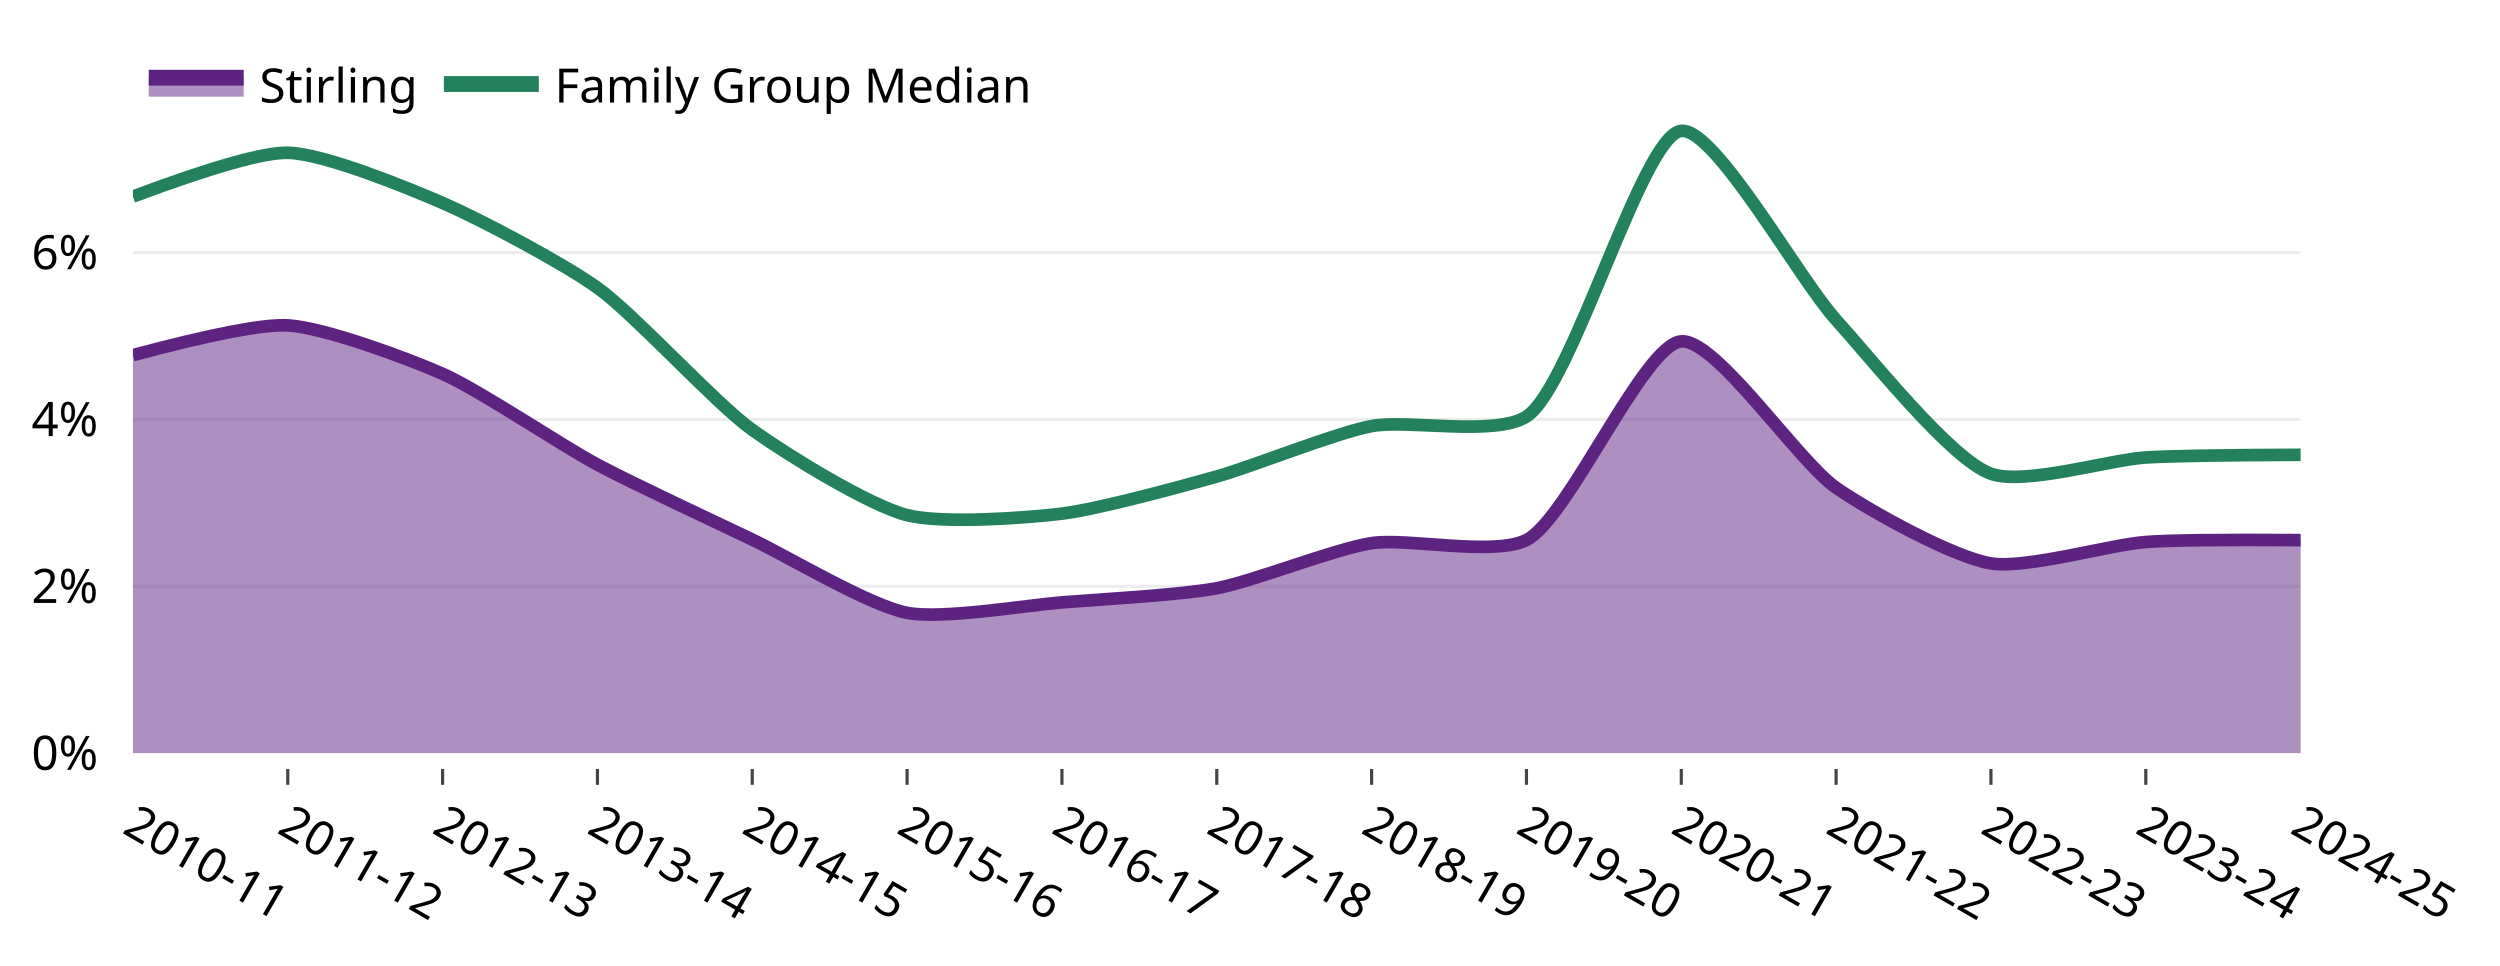
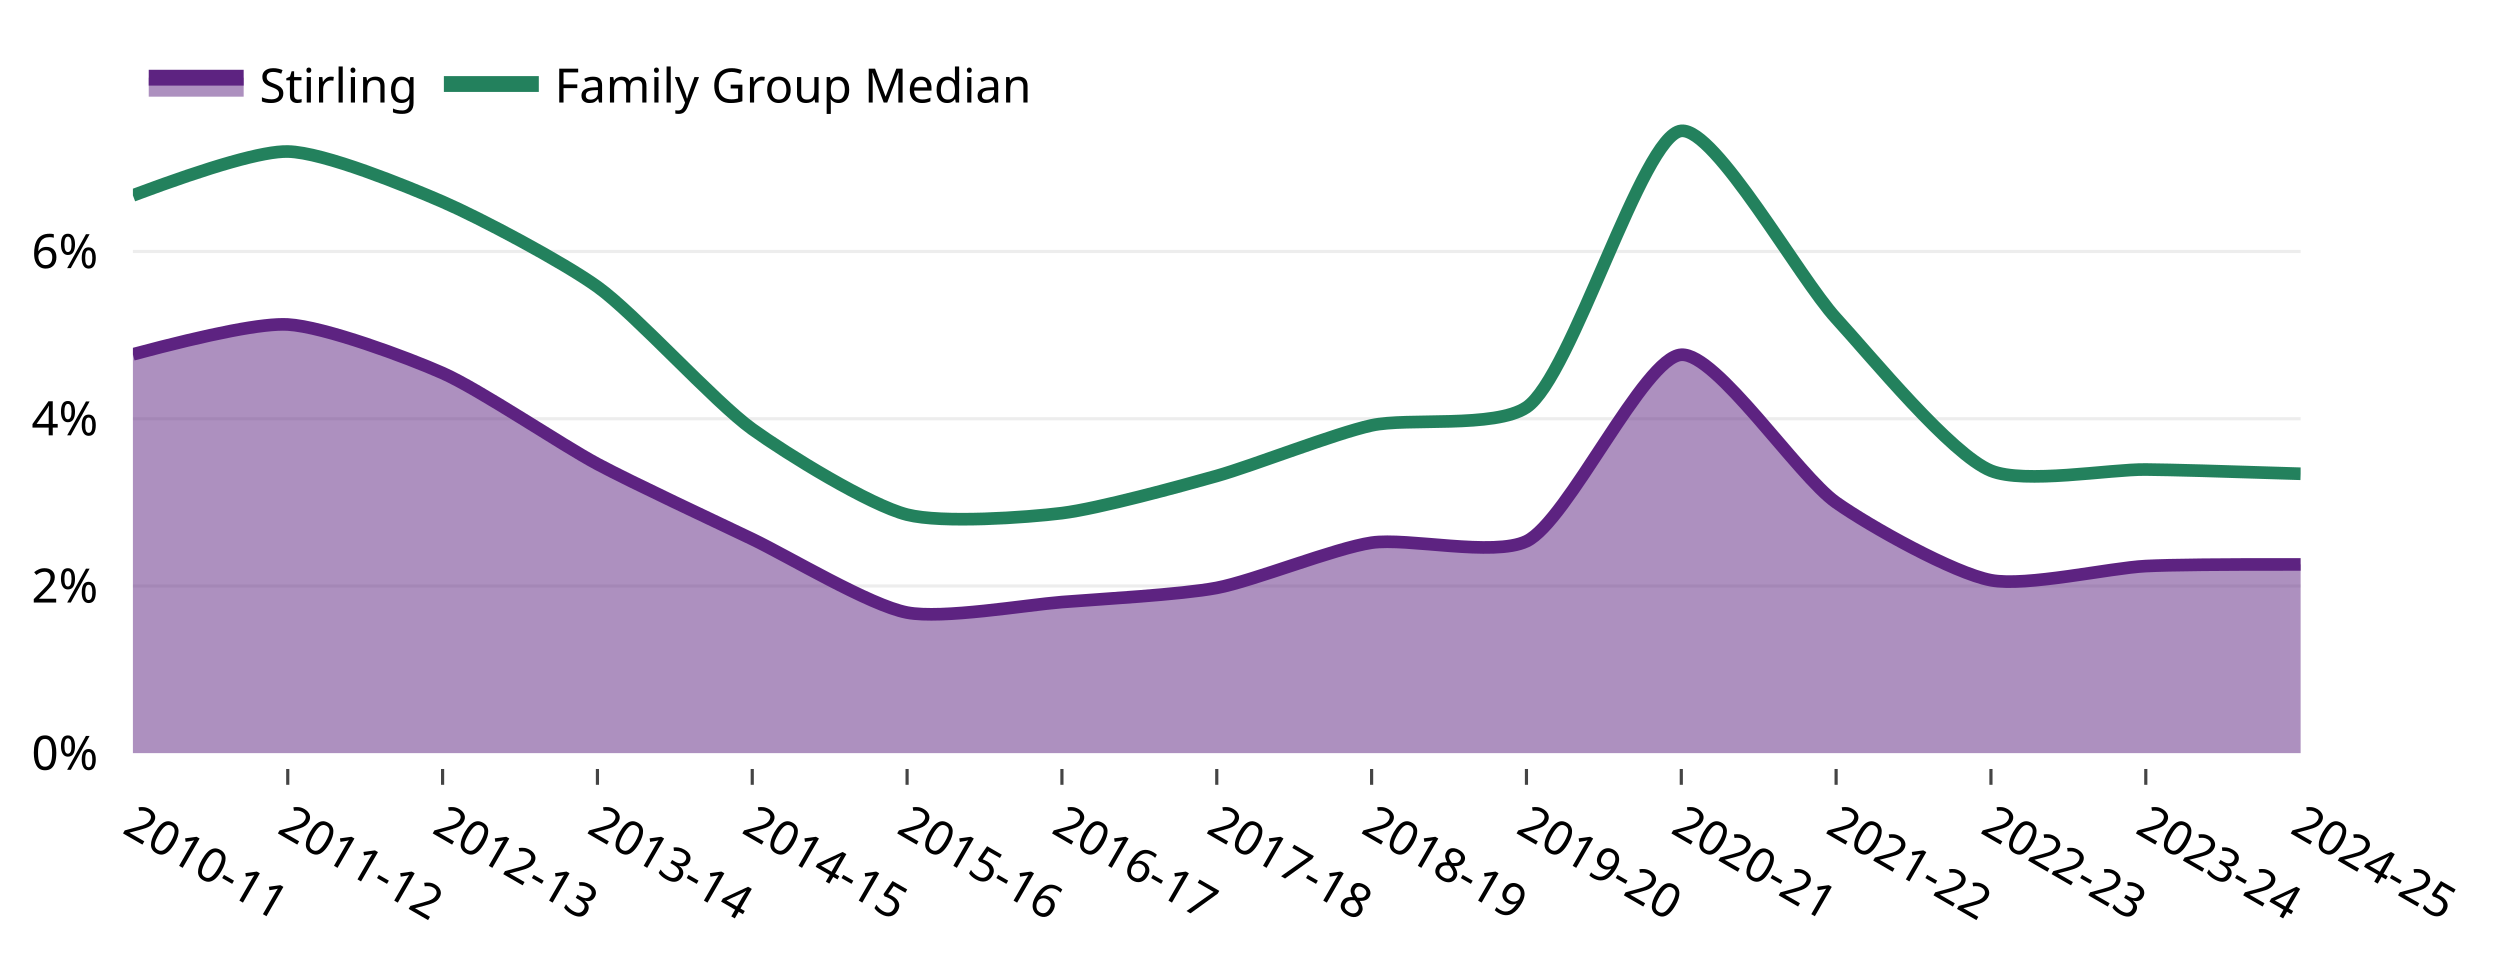
<svg xmlns="http://www.w3.org/2000/svg" class="main-svg" width="790" height="305" style="" viewBox="0 0 790 305">
  <rect x="0" y="0" width="790" height="305" style="fill: rgb(255, 255, 255); fill-opacity: 1;" />
-   <defs id="defs-59b12d">
+   <defs id="defs-e50e86">
    <g class="clips">
-       <clipPath id="clip59b12dxyplot" class="plotclip">
+       <clipPath id="clipe50e86xyplot" class="plotclip">
        <rect width="685" height="207" />
      </clipPath>
-       <clipPath class="axesclip" id="clip59b12dx">
+       <clipPath class="axesclip" id="clipe50e86x">
        <rect x="42" y="0" width="685" height="305" />
      </clipPath>
-       <clipPath class="axesclip" id="clip59b12dy">
+       <clipPath class="axesclip" id="clipe50e86y">
        <rect x="0" y="31" width="790" height="207" />
      </clipPath>
-       <clipPath class="axesclip" id="clip59b12dxy">
+       <clipPath class="axesclip" id="clipe50e86xy">
        <rect x="42" y="31" width="685" height="207" />
      </clipPath>
    </g>
    <g class="gradients" />
    <g class="patterns" />
  </defs>
  <g class="bglayer">
    <rect class="bg" x="32" y="21" width="705" height="227" style="fill: rgb(0, 0, 0); fill-opacity: 0; stroke-width: 0;" />
  </g>
  <g class="layer-below">
    <g class="imagelayer" />
    <g class="shapelayer" />
  </g>
  <g class="cartesianlayer">
    <g class="subplot xy">
      <g class="layer-subplot">
        <g class="shapelayer" />
        <g class="imagelayer" />
      </g>
      <g class="minor-gridlayer">
        <g class="x" />
        <g class="y" />
      </g>
      <g class="gridlayer">
        <g class="x">
          <path class="xgrid crisp" transform="translate(90.93,0)" d="M0,31v207" style="stroke: rgb(255, 255, 255); stroke-opacity: 1; stroke-width: 1px;" />
          <path class="xgrid crisp" transform="translate(139.86,0)" d="M0,31v207" style="stroke: rgb(255, 255, 255); stroke-opacity: 1; stroke-width: 1px;" />
          <path class="xgrid crisp" transform="translate(188.79,0)" d="M0,31v207" style="stroke: rgb(255, 255, 255); stroke-opacity: 1; stroke-width: 1px;" />
          <path class="xgrid crisp" transform="translate(237.71,0)" d="M0,31v207" style="stroke: rgb(255, 255, 255); stroke-opacity: 1; stroke-width: 1px;" />
          <path class="xgrid crisp" transform="translate(286.64,0)" d="M0,31v207" style="stroke: rgb(255, 255, 255); stroke-opacity: 1; stroke-width: 1px;" />
          <path class="xgrid crisp" transform="translate(335.57,0)" d="M0,31v207" style="stroke: rgb(255, 255, 255); stroke-opacity: 1; stroke-width: 1px;" />
          <path class="xgrid crisp" transform="translate(384.5,0)" d="M0,31v207" style="stroke: rgb(255, 255, 255); stroke-opacity: 1; stroke-width: 1px;" />
          <path class="xgrid crisp" transform="translate(433.43,0)" d="M0,31v207" style="stroke: rgb(255, 255, 255); stroke-opacity: 1; stroke-width: 1px;" />
          <path class="xgrid crisp" transform="translate(482.36,0)" d="M0,31v207" style="stroke: rgb(255, 255, 255); stroke-opacity: 1; stroke-width: 1px;" />
          <path class="xgrid crisp" transform="translate(531.29,0)" d="M0,31v207" style="stroke: rgb(255, 255, 255); stroke-opacity: 1; stroke-width: 1px;" />
          <path class="xgrid crisp" transform="translate(580.21,0)" d="M0,31v207" style="stroke: rgb(255, 255, 255); stroke-opacity: 1; stroke-width: 1px;" />
          <path class="xgrid crisp" transform="translate(629.14,0)" d="M0,31v207" style="stroke: rgb(255, 255, 255); stroke-opacity: 1; stroke-width: 1px;" />
          <path class="xgrid crisp" transform="translate(678.07,0)" d="M0,31v207" style="stroke: rgb(255, 255, 255); stroke-opacity: 1; stroke-width: 1px;" />
        </g>
        <g class="y">
-           <path class="ygrid crisp" transform="translate(0,185.27)" d="M42,0h685" style="stroke: rgb(237, 237, 237); stroke-opacity: 1; stroke-width: 1px;" />
-           <path class="ygrid crisp" transform="translate(0,132.54)" d="M42,0h685" style="stroke: rgb(237, 237, 237); stroke-opacity: 1; stroke-width: 1px;" />
-           <path class="ygrid crisp" transform="translate(0,79.81)" d="M42,0h685" style="stroke: rgb(237, 237, 237); stroke-opacity: 1; stroke-width: 1px;" />
+           <path class="ygrid crisp" transform="translate(0,185.16)" d="M42,0h685" style="stroke: rgb(237, 237, 237); stroke-opacity: 1; stroke-width: 1px;" />
+           <path class="ygrid crisp" transform="translate(0,132.32)" d="M42,0h685" style="stroke: rgb(237, 237, 237); stroke-opacity: 1; stroke-width: 1px;" />
+           <path class="ygrid crisp" transform="translate(0,79.47)" d="M42,0h685" style="stroke: rgb(237, 237, 237); stroke-opacity: 1; stroke-width: 1px;" />
        </g>
      </g>
      <g class="zerolinelayer">
        <path class="yzl zl crisp" transform="translate(0,238)" d="M42,0h685" style="stroke: rgb(255, 255, 255); stroke-opacity: 1; stroke-width: 2px;" />
      </g>
      <path class="xlines-below" />
      <path class="ylines-below" />
      <g class="overlines-below" />
      <g class="xaxislayer-below" />
      <g class="yaxislayer-below" />
      <g class="overaxes-below" />
-       <g class="plot" transform="translate(42,31)" clip-path="url(#clip59b12dxyplot)">
+       <g class="plot" transform="translate(42,31)" clip-path="url(#clipe50e86xyplot)">
        <g class="scatterlayer mlayer">
-           <g class="trace scatter tracebb5262" style="stroke-miterlimit: 2;">
+           <g class="trace scatter tracee90897" style="stroke-miterlimit: 2;">
            <g class="fills">
              <g>
-                 <path class="js-fill" d="M685,207L0,207L0,81.23Q37.59,71.18 48.93,71.82C60.43,72.47 86.72,82.2 97.86,87.13C109.58,92.32 135.25,109.67 146.79,115.83C158.09,121.86 184.28,134.03 195.71,139.5C207.11,144.96 232.93,160.44 244.64,162.66C255.79,164.77 282.16,160.26 293.57,159.35C304.99,158.44 331.19,157.02 342.5,154.88C354.02,152.7 379.9,142.39 391.43,140.63C402.73,138.9 430.03,144.82 440.36,139.64C453.54,133.04 477.36,77.77 489.29,76.87C500.27,76.04 526.12,114.75 538.21,123.13C549.08,130.66 575.43,145.17 587.14,147.04C598.29,148.82 624.63,141.13 636.07,140.27Q647.46,139.42 685,139.68" style="fill: rgb(93, 35, 129); fill-opacity: 0.5; stroke-width: 0;" />
+                 <path class="js-fill" d="M685,207L0,207L0,80.97Q37.59,70.9 48.93,71.54C60.43,72.19 86.72,81.94 97.86,86.88C109.58,92.08 135.25,109.45 146.79,115.63C158.09,121.67 184.28,133.87 195.71,139.35C207.11,144.82 232.93,160.35 244.64,162.57C255.79,164.69 282.16,160.16 293.57,159.25C304.99,158.34 331.19,156.92 342.5,154.77C354.02,152.58 379.89,142.19 391.43,140.49C402.73,138.82 429.96,144.98 440.36,140.04C453.37,133.86 477.5,81.78 489.29,81.1C500.37,80.46 526.12,119.28 538.21,127.79C549.08,135.45 575.4,150.13 587.14,152.35C598.26,154.46 624.64,148.46 636.07,147.88Q647.48,147.3 685,147.36" style="fill: rgb(93, 35, 129); fill-opacity: 0.5; stroke-width: 0;" />
              </g>
            </g>
            <g class="errorbars" />
            <g class="lines">
-               <path class="js-line" d="M0,81.23Q37.59,71.18 48.93,71.82C60.43,72.47 86.72,82.2 97.86,87.13C109.58,92.32 135.25,109.67 146.79,115.83C158.09,121.86 184.28,134.03 195.71,139.5C207.11,144.96 232.93,160.44 244.64,162.66C255.79,164.77 282.16,160.26 293.57,159.35C304.99,158.44 331.19,157.02 342.5,154.88C354.02,152.7 379.9,142.39 391.43,140.63C402.73,138.9 430.03,144.82 440.36,139.64C453.54,133.04 477.36,77.77 489.29,76.87C500.27,76.04 526.12,114.75 538.21,123.13C549.08,130.66 575.43,145.17 587.14,147.04C598.29,148.82 624.63,141.13 636.07,140.27Q647.46,139.42 685,139.68" style="vector-effect: none; fill: none; stroke: rgb(93, 35, 129); stroke-opacity: 1; stroke-width: 4px; opacity: 1;" />
+               <path class="js-line" d="M0,80.97Q37.59,70.9 48.93,71.54C60.43,72.19 86.72,81.94 97.86,86.88C109.58,92.08 135.25,109.45 146.79,115.63C158.09,121.67 184.28,133.87 195.71,139.35C207.11,144.82 232.93,160.35 244.64,162.57C255.79,164.69 282.16,160.16 293.57,159.25C304.99,158.34 331.19,156.92 342.5,154.77C354.02,152.58 379.89,142.19 391.43,140.49C402.73,138.82 429.96,144.98 440.36,140.04C453.37,133.86 477.5,81.78 489.29,81.1C500.37,80.46 526.12,119.28 538.21,127.79C549.08,135.45 575.4,150.13 587.14,152.35C598.26,154.46 624.64,148.46 636.07,147.88Q647.48,147.3 685,147.36" style="vector-effect: none; fill: none; stroke: rgb(93, 35, 129); stroke-opacity: 1; stroke-width: 4px; opacity: 1;" />
            </g>
            <g class="points" />
            <g class="text" />
          </g>
-           <g class="trace scatter trace4b3f6f" style="stroke-miterlimit: 2; opacity: 1;">
+           <g class="trace scatter trace0cbaf7" style="stroke-miterlimit: 2; opacity: 1;">
            <g class="fills" />
            <g class="errorbars" />
            <g class="lines">
-               <path class="js-line" d="M0,31.12Q37.55,17.07 48.93,17.28C60.38,17.5 86.67,28.3 97.86,33.13C109.52,38.16 135.83,52.08 146.79,59.94C158.75,68.51 183.76,96.24 195.71,104.83C206.67,112.71 232.82,128.81 244.64,131.79C255.7,134.58 282.23,132.71 293.57,131.31C305.07,129.89 331.15,122.78 342.5,119.58C353.98,116.34 379.87,105.84 391.43,103.64C402.71,101.49 430.38,106.99 440.36,100.63C454.8,91.42 476.94,11.52 489.29,10.35C500,9.33 526.45,57.15 538.21,70.09C549.32,82.32 574.58,114.29 587.14,118.71C597.74,122.45 624.64,114.26 636.07,113.56Q647.47,112.86 685,112.72" style="vector-effect: none; fill: none; stroke: rgb(35, 129, 93); stroke-opacity: 1; stroke-width: 4px; opacity: 1;" />
+               <path class="js-line" d="M0,30.75Q37.55,16.67 48.93,16.88C60.38,17.1 86.67,27.92 97.86,32.76C109.52,37.8 135.83,51.76 146.79,59.63C158.75,68.22 183.76,96 195.71,104.61C206.67,112.5 232.82,128.64 244.64,131.63C255.7,134.42 282.23,132.55 293.57,131.15C305.07,129.73 331.15,122.6 342.5,119.39C353.98,116.14 379.89,105.95 391.43,103.42C402.72,100.94 430.35,104.4 440.36,97.72C454.63,88.2 477.01,11.46 489.29,10.35C500.04,9.38 526.45,56.77 538.21,69.6C549.32,81.73 574.58,112.66 587.14,117.75C597.74,122.04 624.65,117.26 636.07,117.37Q647.49,117.48 685,118.71" style="vector-effect: none; fill: none; stroke: rgb(35, 129, 93); stroke-opacity: 1; stroke-width: 4px; opacity: 1;" />
            </g>
            <g class="points" />
            <g class="text" />
          </g>
        </g>
      </g>
      <g class="overplot" />
      <path class="xlines-above crisp" d="" style="fill: none; stroke-width: 1px; stroke: rgb(0, 0, 0); stroke-opacity: 0;" />
      <path class="ylines-above crisp" d="M0,0" style="fill: none;" />
      <g class="overlines-above" />
      <g class="xaxislayer-above">
        <path class="xtick ticks crisp" d="M0,248v-5" transform="translate(90.93,0)" style="stroke: rgb(68, 68, 68); stroke-opacity: 1; stroke-width: 1px;" />
        <path class="xtick ticks crisp" d="M0,248v-5" transform="translate(139.86,0)" style="stroke: rgb(68, 68, 68); stroke-opacity: 1; stroke-width: 1px;" />
        <path class="xtick ticks crisp" d="M0,248v-5" transform="translate(188.79,0)" style="stroke: rgb(68, 68, 68); stroke-opacity: 1; stroke-width: 1px;" />
        <path class="xtick ticks crisp" d="M0,248v-5" transform="translate(237.71,0)" style="stroke: rgb(68, 68, 68); stroke-opacity: 1; stroke-width: 1px;" />
        <path class="xtick ticks crisp" d="M0,248v-5" transform="translate(286.64,0)" style="stroke: rgb(68, 68, 68); stroke-opacity: 1; stroke-width: 1px;" />
        <path class="xtick ticks crisp" d="M0,248v-5" transform="translate(335.57,0)" style="stroke: rgb(68, 68, 68); stroke-opacity: 1; stroke-width: 1px;" />
        <path class="xtick ticks crisp" d="M0,248v-5" transform="translate(384.5,0)" style="stroke: rgb(68, 68, 68); stroke-opacity: 1; stroke-width: 1px;" />
        <path class="xtick ticks crisp" d="M0,248v-5" transform="translate(433.43,0)" style="stroke: rgb(68, 68, 68); stroke-opacity: 1; stroke-width: 1px;" />
        <path class="xtick ticks crisp" d="M0,248v-5" transform="translate(482.36,0)" style="stroke: rgb(68, 68, 68); stroke-opacity: 1; stroke-width: 1px;" />
        <path class="xtick ticks crisp" d="M0,248v-5" transform="translate(531.29,0)" style="stroke: rgb(68, 68, 68); stroke-opacity: 1; stroke-width: 1px;" />
        <path class="xtick ticks crisp" d="M0,248v-5" transform="translate(580.21,0)" style="stroke: rgb(68, 68, 68); stroke-opacity: 1; stroke-width: 1px;" />
        <path class="xtick ticks crisp" d="M0,248v-5" transform="translate(629.14,0)" style="stroke: rgb(68, 68, 68); stroke-opacity: 1; stroke-width: 1px;" />
        <path class="xtick ticks crisp" d="M0,248v-5" transform="translate(678.07,0)" style="stroke: rgb(68, 68, 68); stroke-opacity: 1; stroke-width: 1px;" />
        <g class="xtick">
          <text text-anchor="start" x="0" y="264" transform="translate(42,0) rotate(30,0,256.5)" style="font-family: 'Segoe UI Semibold'; font-size: 15px; fill: rgb(0, 0, 0); fill-opacity: 1; white-space: pre; opacity: 1;">2010-11</text>
        </g>
        <g class="xtick">
          <text text-anchor="start" x="0" y="264" transform="translate(90.93,0) rotate(30,0,256.5)" style="font-family: 'Segoe UI Semibold'; font-size: 15px; fill: rgb(0, 0, 0); fill-opacity: 1; white-space: pre; opacity: 1;">2011-12</text>
        </g>
        <g class="xtick">
          <text text-anchor="start" x="0" y="264" transform="translate(139.86,0) rotate(30,0,256.5)" style="font-family: 'Segoe UI Semibold'; font-size: 15px; fill: rgb(0, 0, 0); fill-opacity: 1; white-space: pre; opacity: 1;">2012-13</text>
        </g>
        <g class="xtick">
          <text text-anchor="start" x="0" y="264" transform="translate(188.79,0) rotate(30,0,256.5)" style="font-family: 'Segoe UI Semibold'; font-size: 15px; fill: rgb(0, 0, 0); fill-opacity: 1; white-space: pre; opacity: 1;">2013-14</text>
        </g>
        <g class="xtick">
          <text text-anchor="start" x="0" y="264" transform="translate(237.71,0) rotate(30,0,256.5)" style="font-family: 'Segoe UI Semibold'; font-size: 15px; fill: rgb(0, 0, 0); fill-opacity: 1; white-space: pre; opacity: 1;">2014-15</text>
        </g>
        <g class="xtick">
          <text text-anchor="start" x="0" y="264" transform="translate(286.64,0) rotate(30,0,256.5)" style="font-family: 'Segoe UI Semibold'; font-size: 15px; fill: rgb(0, 0, 0); fill-opacity: 1; white-space: pre; opacity: 1;">2015-16</text>
        </g>
        <g class="xtick">
          <text text-anchor="start" x="0" y="264" transform="translate(335.57,0) rotate(30,0,256.5)" style="font-family: 'Segoe UI Semibold'; font-size: 15px; fill: rgb(0, 0, 0); fill-opacity: 1; white-space: pre; opacity: 1;">2016-17</text>
        </g>
        <g class="xtick">
          <text text-anchor="start" x="0" y="264" transform="translate(384.5,0) rotate(30,0,256.5)" style="font-family: 'Segoe UI Semibold'; font-size: 15px; fill: rgb(0, 0, 0); fill-opacity: 1; white-space: pre; opacity: 1;">2017-18</text>
        </g>
        <g class="xtick">
          <text text-anchor="start" x="0" y="264" transform="translate(433.43,0) rotate(30,0,256.5)" style="font-family: 'Segoe UI Semibold'; font-size: 15px; fill: rgb(0, 0, 0); fill-opacity: 1; white-space: pre; opacity: 1;">2018-19</text>
        </g>
        <g class="xtick">
          <text text-anchor="start" x="0" y="264" transform="translate(482.36,0) rotate(30,0,256.5)" style="font-family: 'Segoe UI Semibold'; font-size: 15px; fill: rgb(0, 0, 0); fill-opacity: 1; white-space: pre; opacity: 1;">2019-20</text>
        </g>
        <g class="xtick">
          <text text-anchor="start" x="0" y="264" transform="translate(531.29,0) rotate(30,0,256.5)" style="font-family: 'Segoe UI Semibold'; font-size: 15px; fill: rgb(0, 0, 0); fill-opacity: 1; white-space: pre; opacity: 1;">2020-21</text>
        </g>
        <g class="xtick">
          <text text-anchor="start" x="0" y="264" transform="translate(580.21,0) rotate(30,0,256.5)" style="font-family: 'Segoe UI Semibold'; font-size: 15px; fill: rgb(0, 0, 0); fill-opacity: 1; white-space: pre; opacity: 1;">2021-22</text>
        </g>
        <g class="xtick">
          <text text-anchor="start" x="0" y="264" transform="translate(629.14,0) rotate(30,0,256.5)" style="font-family: 'Segoe UI Semibold'; font-size: 15px; fill: rgb(0, 0, 0); fill-opacity: 1; white-space: pre; opacity: 1;">2022-23</text>
        </g>
        <g class="xtick">
          <text text-anchor="start" x="0" y="264" transform="translate(678.07,0) rotate(30,0,256.5)" style="font-family: 'Segoe UI Semibold'; font-size: 15px; fill: rgb(0, 0, 0); fill-opacity: 1; white-space: pre; opacity: 1;">2023-24</text>
        </g>
        <g class="xtick">
          <text text-anchor="start" x="0" y="264" transform="translate(727,0) rotate(30,0,256.5)" style="font-family: 'Segoe UI Semibold'; font-size: 15px; fill: rgb(0, 0, 0); fill-opacity: 1; white-space: pre; opacity: 1;">2024-25</text>
        </g>
      </g>
      <g class="yaxislayer-above">
        <g class="ytick">
          <text text-anchor="end" x="31" y="5.25" transform="translate(0,238)" style="font-family: 'Segoe UI Semibold'; font-size: 15px; fill: rgb(0, 0, 0); fill-opacity: 1; white-space: pre; opacity: 1;">0%</text>
        </g>
        <g class="ytick">
-           <text text-anchor="end" x="31" y="5.25" style="font-family: 'Segoe UI Semibold'; font-size: 15px; fill: rgb(0, 0, 0); fill-opacity: 1; white-space: pre; opacity: 1;" transform="translate(0,185.27)">2%</text>
-         </g>
-         <g class="ytick">
-           <text text-anchor="end" x="31" y="5.25" style="font-family: 'Segoe UI Semibold'; font-size: 15px; fill: rgb(0, 0, 0); fill-opacity: 1; white-space: pre; opacity: 1;" transform="translate(0,132.54)">4%</text>
-         </g>
-         <g class="ytick">
-           <text text-anchor="end" x="31" y="5.25" style="font-family: 'Segoe UI Semibold'; font-size: 15px; fill: rgb(0, 0, 0); fill-opacity: 1; white-space: pre; opacity: 1;" transform="translate(0,79.81)">6%</text>
+           <text text-anchor="end" x="31" y="5.25" style="font-family: 'Segoe UI Semibold'; font-size: 15px; fill: rgb(0, 0, 0); fill-opacity: 1; white-space: pre; opacity: 1;" transform="translate(0,185.16)">2%</text>
+         </g>
+         <g class="ytick">
+           <text text-anchor="end" x="31" y="5.25" style="font-family: 'Segoe UI Semibold'; font-size: 15px; fill: rgb(0, 0, 0); fill-opacity: 1; white-space: pre; opacity: 1;" transform="translate(0,132.32)">4%</text>
+         </g>
+         <g class="ytick">
+           <text text-anchor="end" x="31" y="5.25" style="font-family: 'Segoe UI Semibold'; font-size: 15px; fill: rgb(0, 0, 0); fill-opacity: 1; white-space: pre; opacity: 1;" transform="translate(0,79.47)">6%</text>
        </g>
      </g>
      <g class="overaxes-above" />
    </g>
  </g>
  <g class="polarlayer" />
  <g class="smithlayer" />
  <g class="ternarylayer" />
  <g class="geolayer" />
  <g class="funnelarealayer" />
  <g class="pielayer" />
  <g class="iciclelayer" />
  <g class="treemaplayer" />
  <g class="sunburstlayer" />
  <g class="glimages" />
-   <defs id="topdefs-59b12d">
+   <defs id="topdefs-e50e86">
    <g class="clips" />
-     <clipPath id="legend59b12d">
+     <clipPath id="legende50e86">
      <rect width="285" height="33" x="0" y="0" />
    </clipPath>
  </defs>
  <g class="layer-above">
    <g class="imagelayer" />
    <g class="shapelayer" />
  </g>
  <g class="infolayer">
    <g class="legend" pointer-events="all" transform="translate(42,10.3)">
      <rect class="bg" shape-rendering="crispEdges" width="285" height="33" x="0" y="0" style="stroke: rgb(68, 68, 68); stroke-opacity: 1; fill: rgb(0, 0, 0); fill-opacity: 0; stroke-width: 0px;" />
-       <g class="scrollbox" transform="" clip-path="url(#legend59b12d)">
+       <g class="scrollbox" transform="" clip-path="url(#legende50e86)">
        <g class="groups">
          <g class="traces" transform="translate(0,16.25)" style="opacity: 1;">
            <text class="legendtext" text-anchor="start" x="40" y="5.85" style="font-family: 'Segoe UI Semibold'; font-size: 15px; fill: rgb(0, 0, 0); fill-opacity: 1; white-space: pre;">Stirling</text>
            <g class="layers">
              <g class="legendfill">
                <path class="js-fill" d="M5,-2h30v6h-30z" style="stroke-width: 0; fill: rgb(93, 35, 129); fill-opacity: 0.5;" />
              </g>
              <g class="legendlines">
                <path class="js-line" d="M5,-2h30" style="fill: none; stroke: rgb(93, 35, 129); stroke-opacity: 1; stroke-width: 5px;" />
              </g>
              <g class="legendsymbols">
                <g class="legendpoints" />
              </g>
            </g>
            <rect class="legendtoggle" x="0" y="-11.25" width="90.766" height="22.5" style="fill: rgb(0, 0, 0); fill-opacity: 0;" />
          </g>
          <g class="traces" transform="translate(93.26562,16.25)" style="opacity: 1;">
            <text class="legendtext" text-anchor="start" x="40" y="5.85" style="font-family: 'Segoe UI Semibold'; font-size: 15px; fill: rgb(0, 0, 0); fill-opacity: 1; white-space: pre;">Family Group Median</text>
            <g class="layers" style="opacity: 1;">
              <g class="legendfill" />
              <g class="legendlines">
                <path class="js-line" d="M5,0h30" style="fill: none; stroke: rgb(35, 129, 93); stroke-opacity: 1; stroke-width: 5px;" />
              </g>
              <g class="legendsymbols">
                <g class="legendpoints" />
              </g>
            </g>
            <rect class="legendtoggle" x="0" y="-11.25" width="188.609" height="22.5" style="fill: rgb(0, 0, 0); fill-opacity: 0;" />
          </g>
        </g>
      </g>
      <rect class="scrollbar" rx="20" ry="3" width="0" height="0" x="0" y="0" style="fill: rgb(128, 139, 164); fill-opacity: 1;" />
    </g>
    <g class="g-gtitle" />
    <g class="g-xtitle" />
    <g class="g-ytitle" />
  </g>
</svg>
